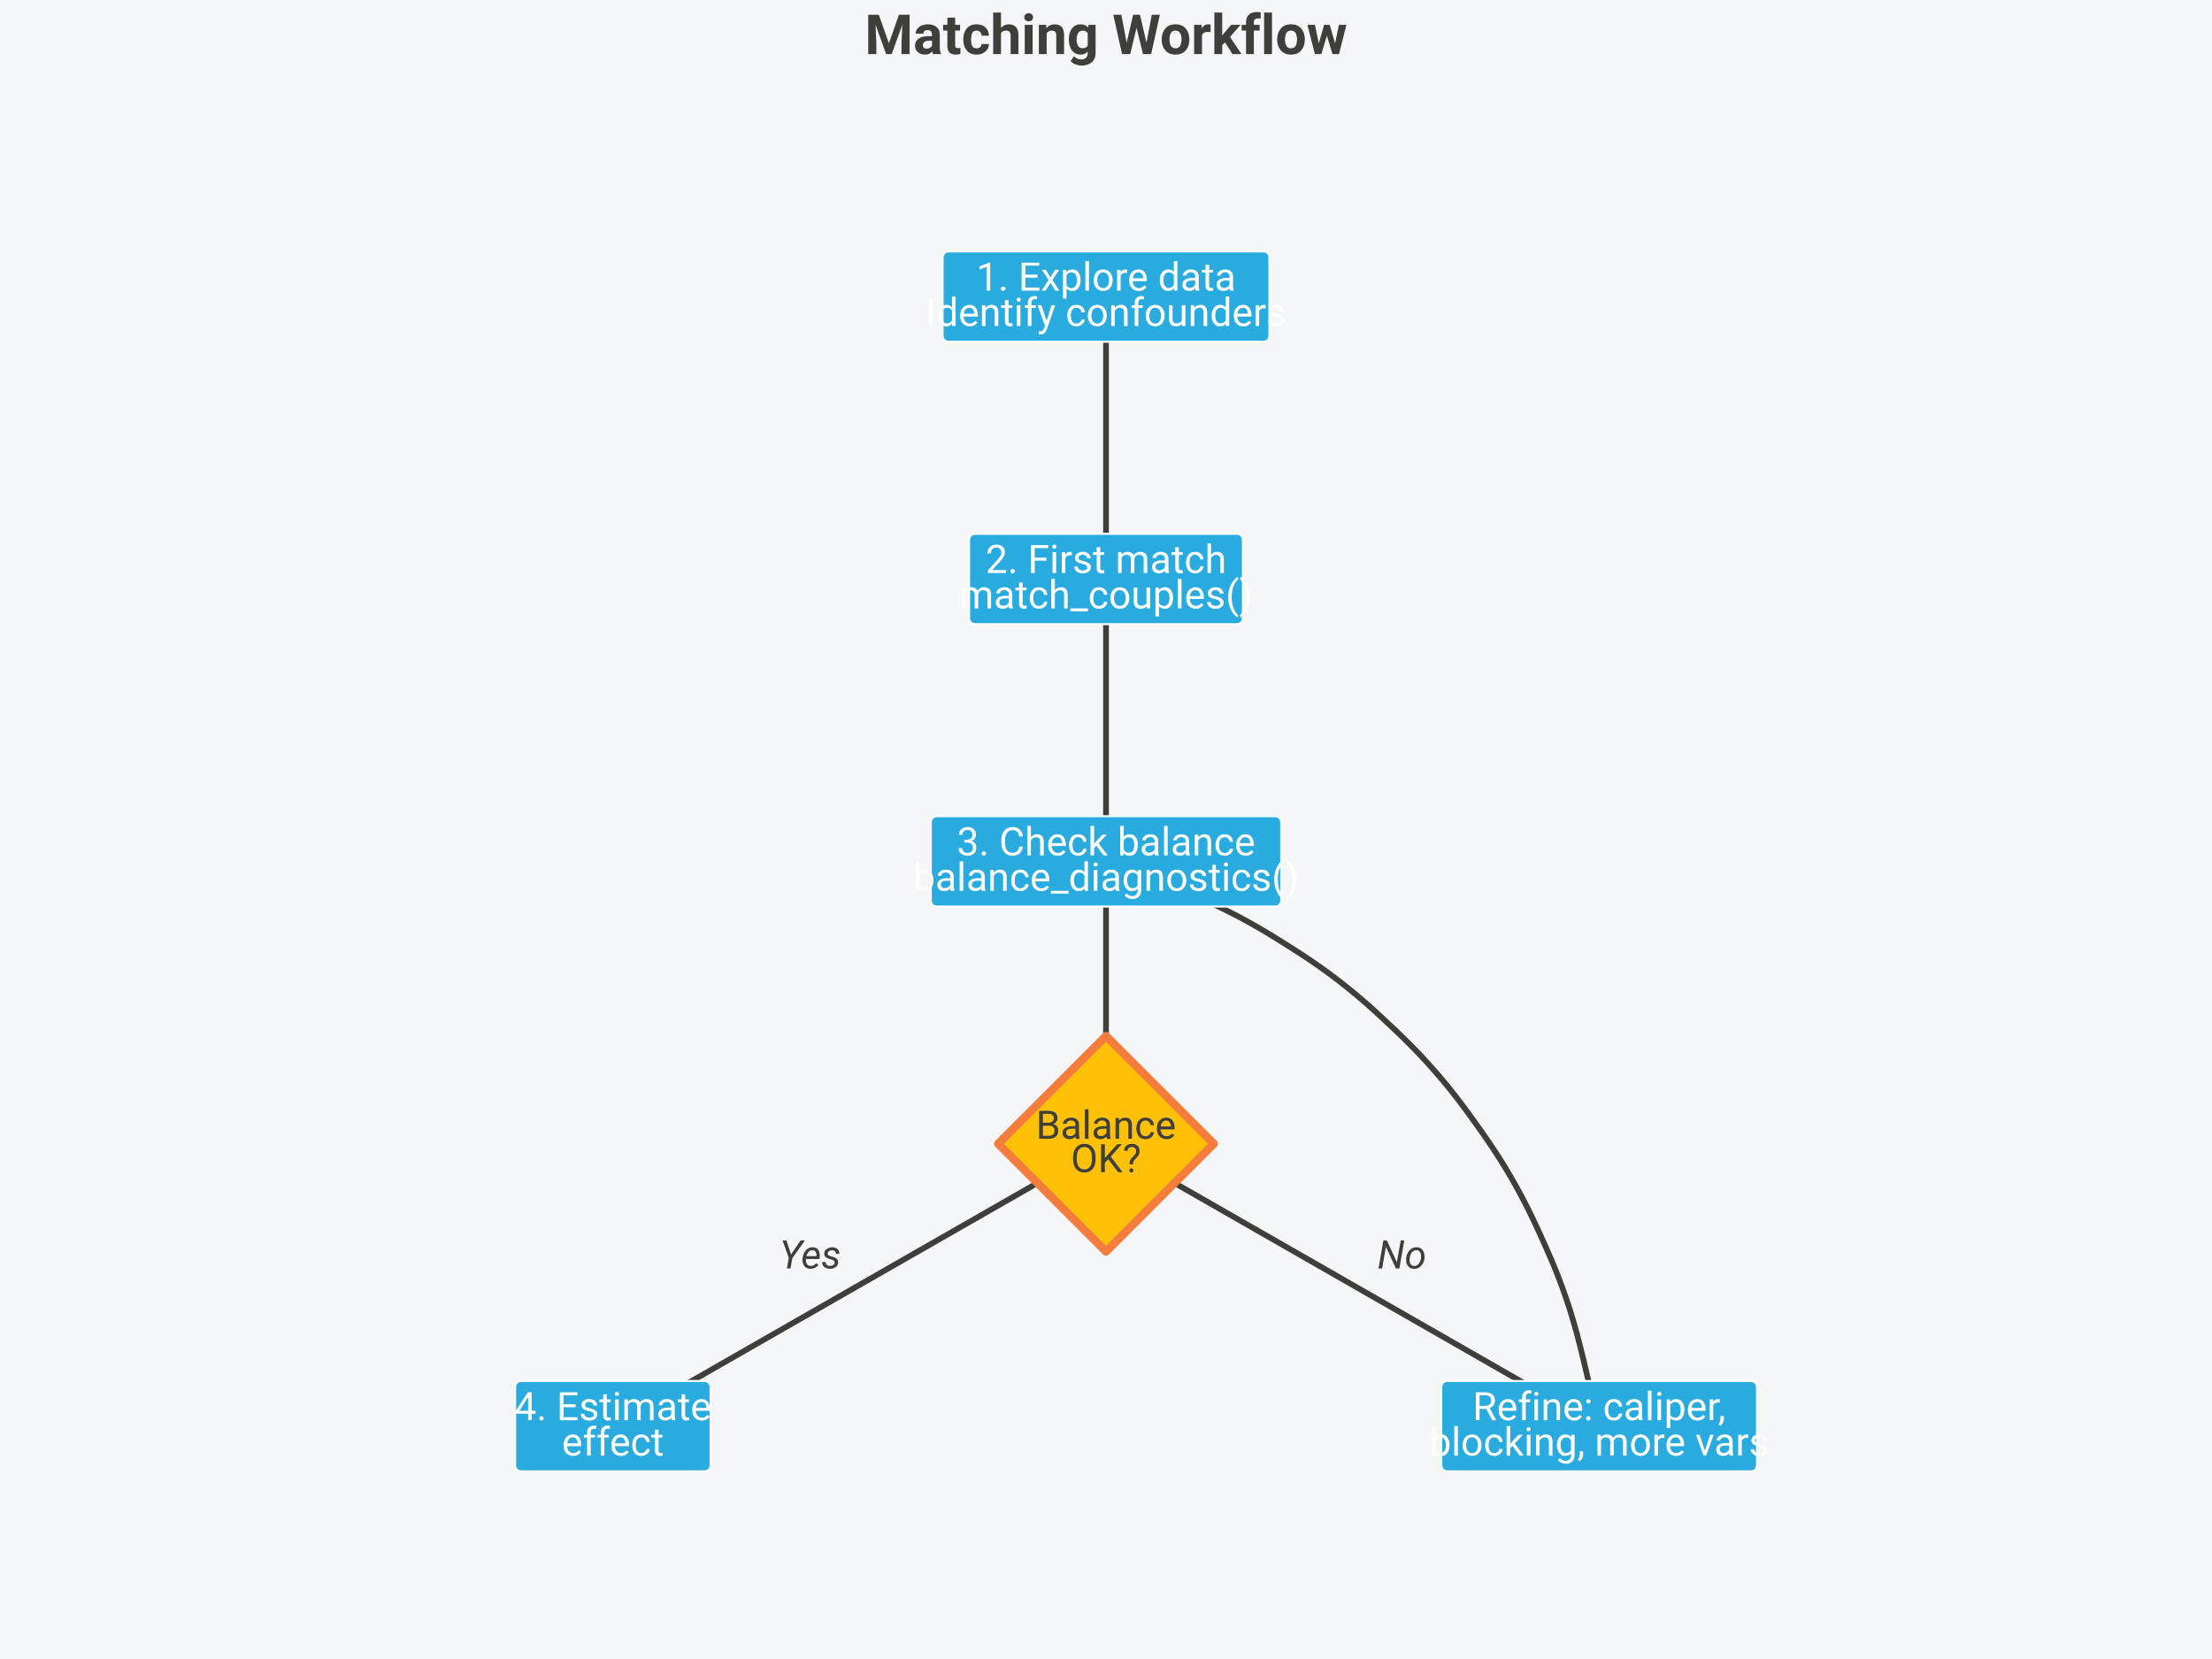
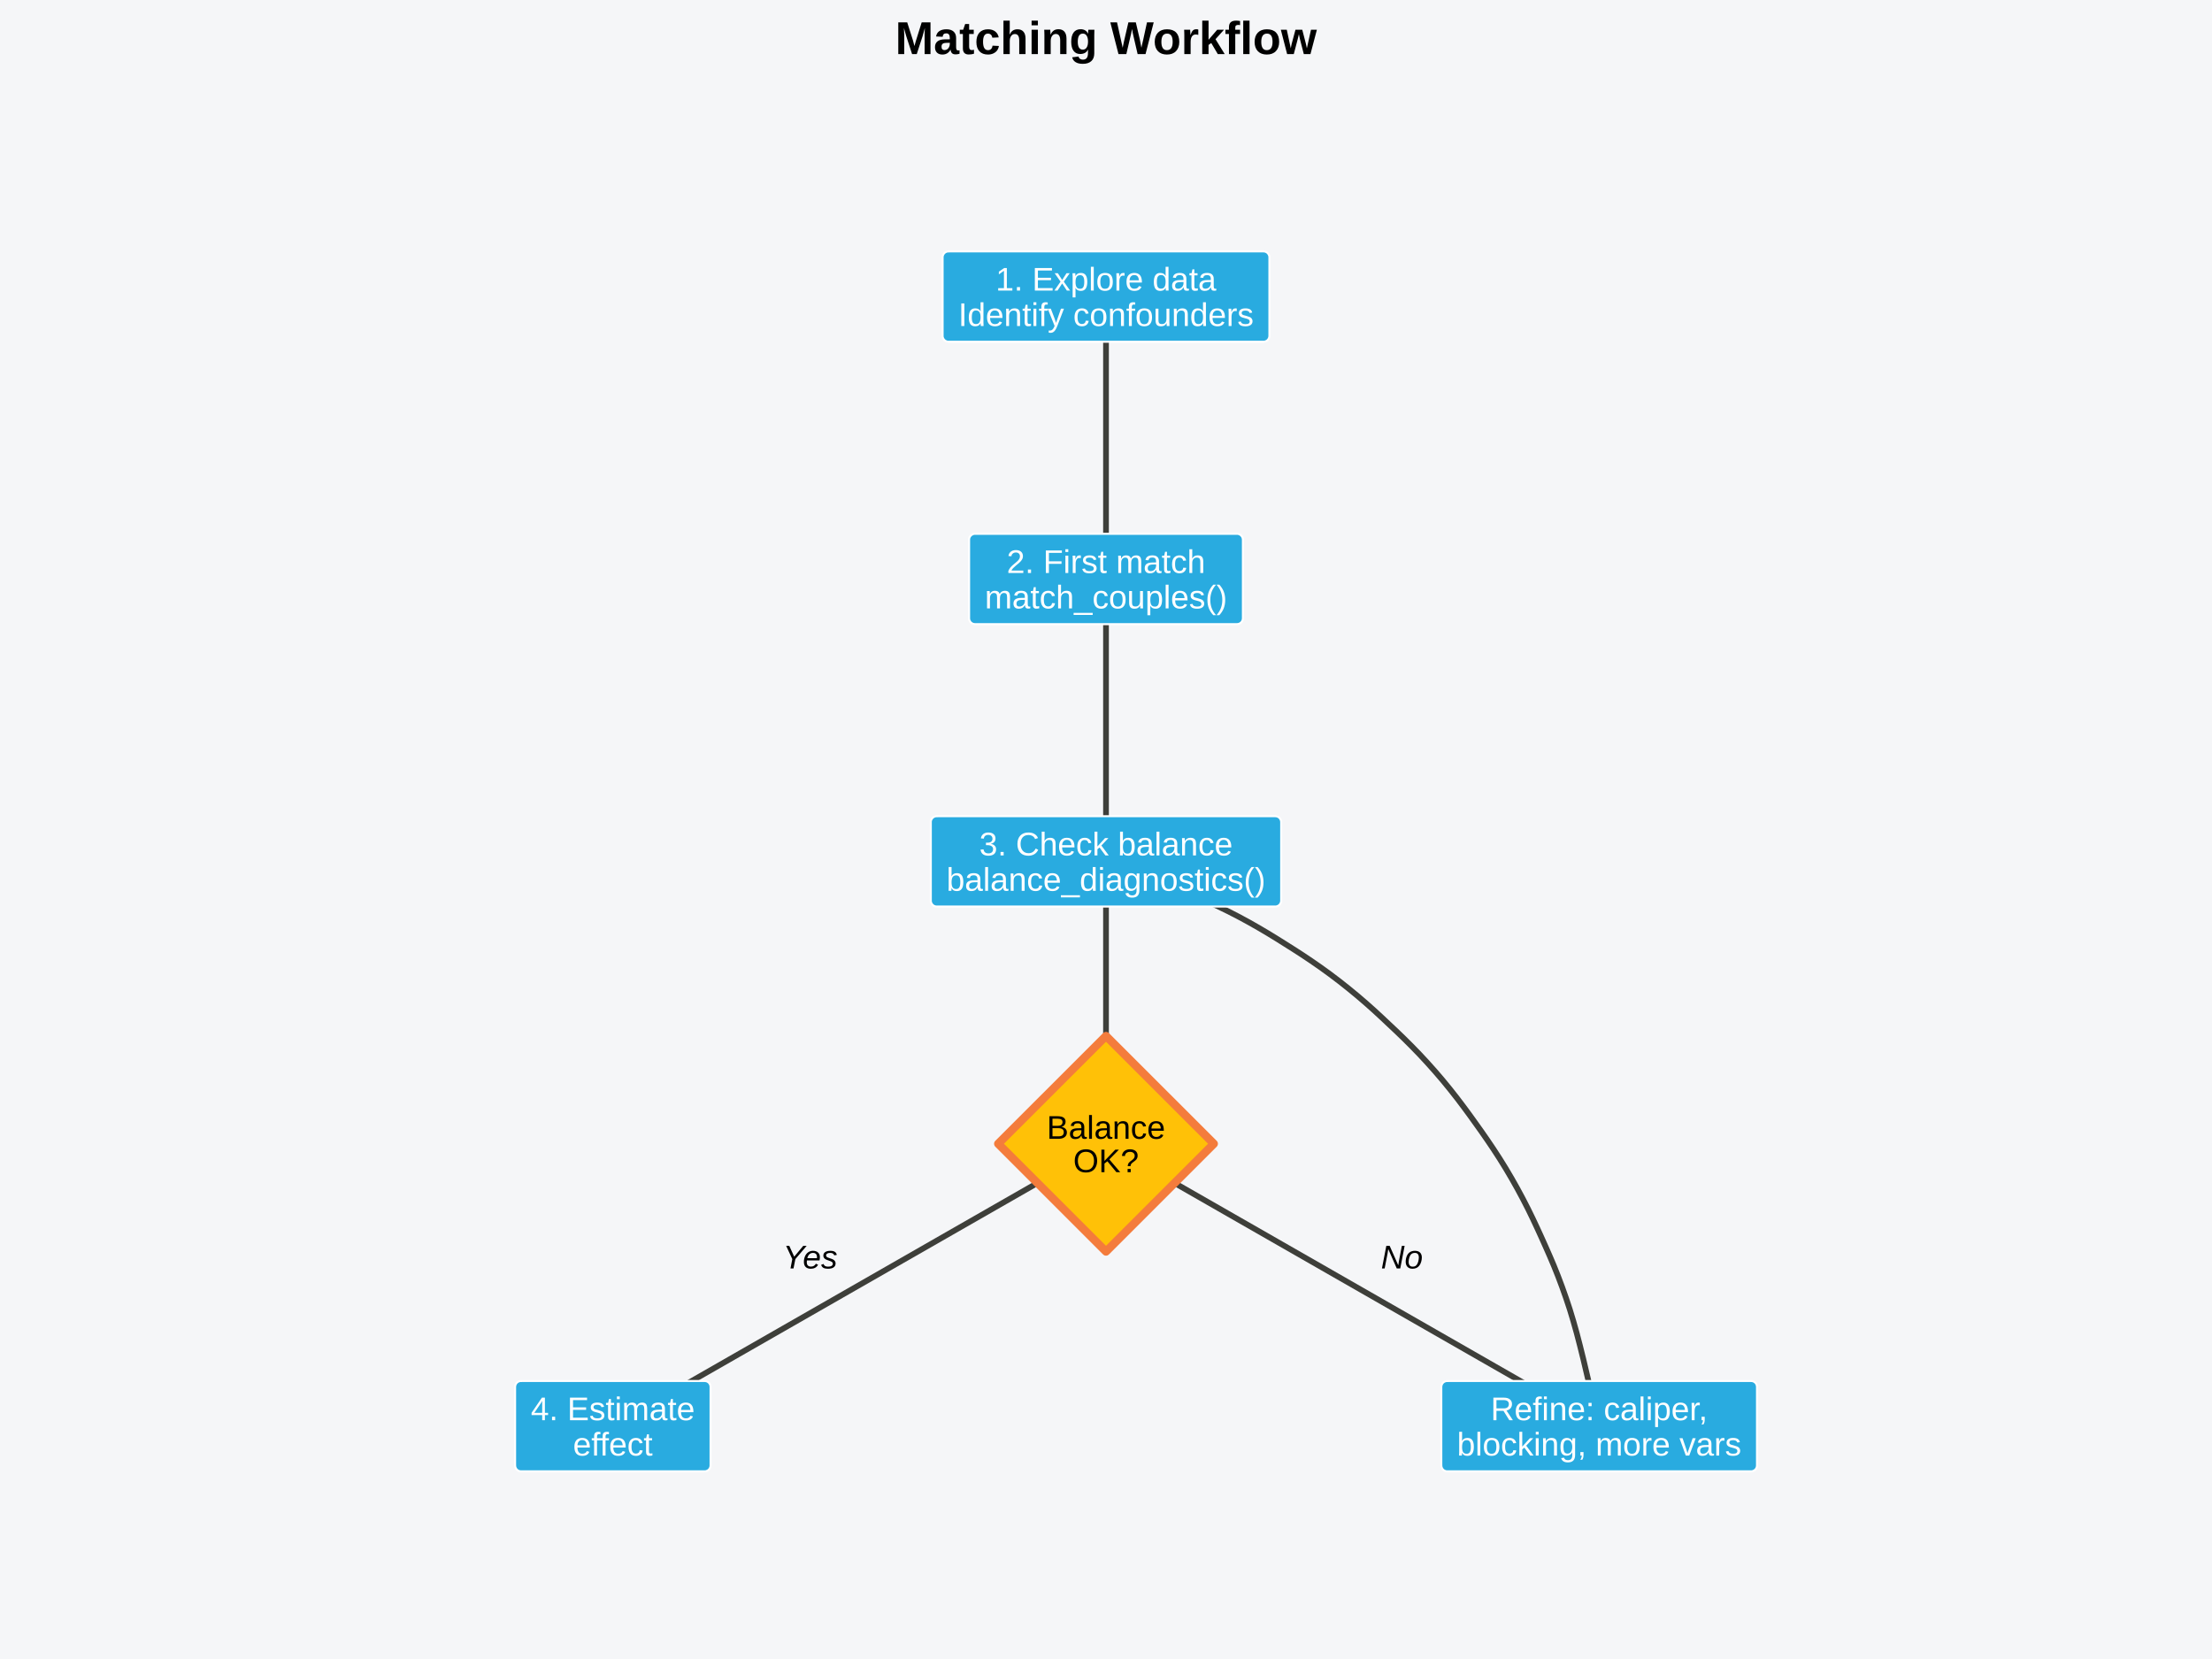
<svg xmlns="http://www.w3.org/2000/svg" width="576.00pt" height="432.00pt" viewBox="0 0 576.00 432.00">
  <g class="svglite">
    <defs>
      <style type="text/css">
-     /* theme-aware-processed */
-     .svglite line, .svglite polyline, .svglite polygon, .svglite path, .svglite circle {
+     .svglite line, .svglite polyline, .svglite polygon, .svglite path, .svglite rect, .svglite circle {
      fill: none;
-       stroke: #3E3F3A;
-       stroke-linecap: round;
-       stroke-linejoin: round;
-       stroke-miterlimit: 10.00;
-     }
-     .svglite &gt; g &gt; rect {
-       fill: none;
-       stroke: #3E3F3A;
+       stroke: #000000;
      stroke-linecap: round;
      stroke-linejoin: round;
      stroke-miterlimit: 10.00;
    }
    .svglite text {
      white-space: pre;
-       fill: #3E3F3A;
    }
    .svglite g.glyphgroup path {
      fill: inherit;
      stroke: none;
    }
  </style>
    </defs>
    <rect width="100%" height="100%" style="stroke: none; fill: #F5F6F8;" />
    <defs>
      <clipPath id="cpMC4wMHw1NzYuMDB8MC4wMHw0MzIuMDA=">
        <rect x="0.00" y="0.00" width="576.00" height="432.00" />
      </clipPath>
    </defs>
    <g clip-path="url(#cpMC4wMHw1NzYuMDB8MC4wMHw0MzIuMDA=)">
-       <rect x="0.00" y="0" width="576.00" height="432.00" style="stroke-width: 1.07; stroke: none;" /> fill: #F5F6F8;' /&gt; fill: #F5F6F8;' /&gt; fill: #F5F6F8;' /&gt;
- </g>
+       <rect x="0.00" y="0" width="576.00" height="432.00" style="stroke-width: 1.07; stroke: none;" />
+     </g>
    <defs>
      <clipPath id="cpNS40OHw1NzAuNTJ8MjIuMDh8NDI2LjUy">
        <rect x="5.48" y="22.08" width="565.04" height="404.44" />
      </clipPath>
    </defs>
    <g clip-path="url(#cpNS40OHw1NzAuNTJ8MjIuMDh8NDI2LjUy)">
-       <rect x="5.48" y="22.08" width="565.04" height="404.44" style="stroke-width: 1.07; stroke: none;" /> fill: #F5F6F8;' /&gt; fill: #F5F6F8;' /&gt; fill: #F5F6F8;' /&gt;
- <line x1="288.00" y1="77.23" x2="288.00" y2="150.76" style="stroke-width: 1.49; stroke: #3E3F3A; stroke-linecap: butt;" />
+       <rect x="5.48" y="22.08" width="565.04" height="404.44" style="stroke-width: 1.07; stroke: none;" />
+       <line x1="288.00" y1="77.23" x2="288.00" y2="150.76" style="stroke-width: 1.49; stroke: #3E3F3A; stroke-linecap: butt;" />
      <polygon points="285.87,147.08 288.00,150.76 290.13,147.08 " style="stroke-width: 1.49; stroke: #3E3F3A; stroke-linecap: butt; fill: #3E3F3A;" />
      <line x1="288.00" y1="150.76" x2="288.00" y2="224.30" style="stroke-width: 1.49; stroke: #3E3F3A; stroke-linecap: butt;" />
      <polygon points="285.87,220.62 288.00,224.30 290.13,220.62 " style="stroke-width: 1.49; stroke: #3E3F3A; stroke-linecap: butt; fill: #3E3F3A;" />
      <line x1="288.00" y1="224.30" x2="288.00" y2="297.83" style="stroke-width: 1.49; stroke: #3E3F3A; stroke-linecap: butt;" />
      <polygon points="285.87,294.15 288.00,297.83 290.13,294.15 " style="stroke-width: 1.49; stroke: #3E3F3A; stroke-linecap: butt; fill: #3E3F3A;" />
      <line x1="288.00" y1="297.83" x2="159.58" y2="371.37" style="stroke-width: 1.49; stroke: #3E3F3A; stroke-linecap: butt;" />
      <polygon points="161.72,367.69 159.58,371.37 163.83,371.38 " style="stroke-width: 1.49; stroke: #3E3F3A; stroke-linecap: butt; fill: #3E3F3A;" />
      <line x1="288.00" y1="297.83" x2="416.42" y2="371.37" style="stroke-width: 1.49; stroke: #3E3F3A; stroke-linecap: butt;" />
      <polygon points="412.17,371.38 416.42,371.37 414.28,367.69 " style="stroke-width: 1.49; stroke: #3E3F3A; stroke-linecap: butt; fill: #3E3F3A;" />
      <polyline points="416.42,371.37 416.39,371.23 416.18,370.37 415.72,368.40 415.00,365.38 414.12,361.66 413.19,357.73 412.30,353.94 411.42,350.40 410.56,347.09 409.68,343.97 408.77,340.96 407.83,338.12 406.79,335.18 405.71,332.31 404.61,329.56 403.50,326.95 402.42,324.50 401.37,322.16 400.30,319.82 399.16,317.39 397.92,314.84 396.56,312.19 395.11,309.49 393.66,306.92 392.08,304.24 390.46,301.63 388.84,299.14 387.26,296.80 385.73,294.60 384.24,292.51 382.74,290.42 381.15,288.26 379.44,286.00 377.60,283.66 375.65,281.28 373.73,279.04 371.66,276.72 369.57,274.47 367.50,272.34 365.50,270.35 363.57,268.49 361.70,266.73 359.83,264.97 357.86,263.15 355.74,261.26 353.48,259.32 351.11,257.37 348.80,255.54 346.32,253.66 343.83,251.86 341.39,250.17 339.04,248.60 336.79,247.15 334.62,245.78 332.44,244.41 330.15,243.01 327.71,241.57 325.12,240.10 322.42,238.64 319.79,237.29 316.99,235.93 314.14,234.62 311.16,233.33 307.98,232.02 304.58,230.68 300.94,229.28 297.17,227.83 293.62,226.46 290.75,225.36 288.91,224.65 288.12,224.34 288.00,224.30 " style="stroke-width: 1.49; stroke: #3E3F3A; stroke-linecap: butt;" />
      <polygon points="292.20,223.64 288.00,224.30 290.67,227.60 " style="stroke-width: 1.49; stroke: #3E3F3A; stroke-linecap: butt; fill: #3E3F3A;" />
-       <text x="210.95" y="330.30" text-anchor="middle" style="font-size: 0.854em; font-style: italic; font-family: &quot;Roboto&quot;, -apple-system, BlinkMacSystemFont, &quot;Segoe UI&quot;, system-ui, sans-serif;">Yes</text>
-       <text x="365.05" y="330.30" text-anchor="middle" style="font-size: 0.854em; font-style: italic; font-family: &quot;Roboto&quot;, -apple-system, BlinkMacSystemFont, &quot;Segoe UI&quot;, system-ui, sans-serif;">No</text>
+       <text x="210.95" y="330.30" text-anchor="middle" style="font-size: 8.54px; font-style: italic; font-family: &quot;Arial&quot;;" textLength="14.23px" lengthAdjust="spacingAndGlyphs">Yes</text>
+       <text x="365.05" y="330.30" text-anchor="middle" style="font-size: 8.54px; font-style: italic; font-family: &quot;Arial&quot;;" textLength="10.91px" lengthAdjust="spacingAndGlyphs">No</text>
      <polygon points="246.99,88.99 329.01,88.99 328.95,88.99 329.20,88.98 329.44,88.93 329.67,88.84 329.89,88.72 330.08,88.56 330.24,88.38 330.37,88.17 330.47,87.94 330.53,87.70 330.55,87.45 330.55,87.45 330.55,67.00 330.55,67.00 330.53,66.75 330.47,66.51 330.37,66.29 330.24,66.08 330.08,65.89 329.89,65.74 329.67,65.61 329.44,65.52 329.20,65.48 329.01,65.46 246.99,65.46 247.17,65.48 246.92,65.47 246.68,65.50 246.44,65.56 246.22,65.67 246.01,65.81 245.84,65.98 245.69,66.18 245.57,66.40 245.49,66.63 245.45,66.88 245.45,67.00 245.45,87.45 245.45,87.33 245.45,87.58 245.49,87.82 245.57,88.06 245.69,88.27 245.84,88.47 246.01,88.64 246.22,88.78 246.44,88.89 246.68,88.96 246.92,88.99 " style="stroke-width: 0.53; stroke: #FFFFFF; fill: #29ABE0;" />
-       <text x="288.00" y="75.67" text-anchor="middle" style="font-size: 0.854em;fill: #FFFFFF; font-family: &quot;Roboto&quot;, -apple-system, BlinkMacSystemFont, &quot;Segoe UI&quot;, system-ui, sans-serif;">1. Explore data</text>
-       <text x="288.00" y="84.89" text-anchor="middle" style="font-size: 0.854em;fill: #FFFFFF; font-family: &quot;Roboto&quot;, -apple-system, BlinkMacSystemFont, &quot;Segoe UI&quot;, system-ui, sans-serif;">Identify confounders</text>
+       <text x="288.00" y="75.67" text-anchor="middle" style="font-size: 8.54px;fill: #FFFFFF; font-family: &quot;Arial&quot;;" textLength="57.44px" lengthAdjust="spacingAndGlyphs">1. Explore data</text>
+       <text x="288.00" y="84.89" text-anchor="middle" style="font-size: 8.54px;fill: #FFFFFF; font-family: &quot;Arial&quot;;" textLength="76.91px" lengthAdjust="spacingAndGlyphs">Identify confounders</text>
      <polygon points="253.88,162.53 322.12,162.53 322.05,162.52 322.30,162.51 322.54,162.46 322.77,162.38 322.99,162.25 323.18,162.10 323.34,161.91 323.48,161.70 323.57,161.48 323.63,161.24 323.65,160.99 323.65,160.99 323.65,140.54 323.65,140.54 323.63,140.29 323.57,140.05 323.48,139.82 323.34,139.61 323.18,139.43 322.99,139.27 322.77,139.15 322.54,139.06 322.30,139.01 322.12,139.00 253.88,139.00 254.07,139.01 253.82,139.00 253.58,139.03 253.34,139.10 253.12,139.21 252.91,139.35 252.73,139.52 252.59,139.72 252.47,139.93 252.39,140.17 252.35,140.41 252.35,140.54 252.35,160.99 252.35,160.87 252.35,161.11 252.39,161.36 252.47,161.59 252.59,161.81 252.73,162.01 252.91,162.18 253.12,162.32 253.34,162.43 253.58,162.49 253.82,162.52 " style="stroke-width: 0.53; stroke: #FFFFFF; fill: #29ABE0;" />
-       <text x="288.00" y="149.21" text-anchor="middle" style="font-size: 0.854em;fill: #FFFFFF; font-family: &quot;Roboto&quot;, -apple-system, BlinkMacSystemFont, &quot;Segoe UI&quot;, system-ui, sans-serif;">2. First match</text>
-       <text x="288.00" y="158.43" text-anchor="middle" style="font-size: 0.854em;fill: #FFFFFF; font-family: &quot;Roboto&quot;, -apple-system, BlinkMacSystemFont, &quot;Segoe UI&quot;, system-ui, sans-serif;">match_couples()</text>
+       <text x="288.00" y="149.21" text-anchor="middle" style="font-size: 8.54px;fill: #FFFFFF; font-family: &quot;Arial&quot;;" textLength="51.72px" lengthAdjust="spacingAndGlyphs">2. First match</text>
+       <text x="288.00" y="158.43" text-anchor="middle" style="font-size: 8.54px;fill: #FFFFFF; font-family: &quot;Arial&quot;;" textLength="63.11px" lengthAdjust="spacingAndGlyphs">match_couples()</text>
      <polygon points="243.92,236.06 332.08,236.06 332.02,236.06 332.27,236.05 332.51,236.00 332.74,235.91 332.96,235.79 333.15,235.63 333.31,235.45 333.44,235.24 333.54,235.01 333.60,234.77 333.62,234.52 333.62,234.52 333.62,214.07 333.62,214.07 333.60,213.83 333.54,213.59 333.44,213.36 333.31,213.15 333.15,212.96 332.96,212.81 332.74,212.68 332.51,212.60 332.27,212.55 332.08,212.54 243.92,212.54 244.10,212.55 243.85,212.54 243.61,212.57 243.37,212.64 243.15,212.74 242.94,212.88 242.77,213.05 242.62,213.25 242.50,213.47 242.42,213.70 242.38,213.95 242.38,214.07 242.38,234.52 242.38,234.40 242.38,234.65 242.42,234.89 242.50,235.13 242.62,235.35 242.77,235.54 242.94,235.71 243.15,235.86 243.37,235.96 243.61,236.03 243.85,236.06 " style="stroke-width: 0.53; stroke: #FFFFFF; fill: #29ABE0;" />
-       <text x="288.00" y="222.75" text-anchor="middle" style="font-size: 0.854em;fill: #FFFFFF; font-family: &quot;Roboto&quot;, -apple-system, BlinkMacSystemFont, &quot;Segoe UI&quot;, system-ui, sans-serif;">3. Check balance</text>
-       <text x="288.00" y="231.96" text-anchor="middle" style="font-size: 0.854em;fill: #FFFFFF; font-family: &quot;Roboto&quot;, -apple-system, BlinkMacSystemFont, &quot;Segoe UI&quot;, system-ui, sans-serif;">balance_diagnostics()</text>
+       <text x="288.00" y="222.75" text-anchor="middle" style="font-size: 8.54px;fill: #FFFFFF; font-family: &quot;Arial&quot;;" textLength="65.97px" lengthAdjust="spacingAndGlyphs">3. Check balance</text>
+       <text x="288.00" y="231.96" text-anchor="middle" style="font-size: 8.54px;fill: #FFFFFF; font-family: &quot;Arial&quot;;" textLength="83.05px" lengthAdjust="spacingAndGlyphs">balance_diagnostics()</text>
      <polygon points="135.67,383.13 183.49,383.13 183.43,383.13 183.68,383.12 183.92,383.07 184.15,382.98 184.37,382.86 184.56,382.70 184.72,382.52 184.85,382.31 184.95,382.08 185.01,381.84 185.03,381.60 185.03,381.60 185.03,361.14 185.03,361.14 185.01,360.90 184.95,360.66 184.85,360.43 184.72,360.22 184.56,360.03 184.37,359.88 184.15,359.75 183.92,359.67 183.68,359.62 183.49,359.61 135.67,359.61 135.85,359.62 135.61,359.61 135.36,359.64 135.12,359.71 134.90,359.81 134.70,359.95 134.52,360.12 134.37,360.32 134.26,360.54 134.18,360.77 134.14,361.02 134.13,361.14 134.13,381.60 134.14,381.47 134.14,381.72 134.18,381.96 134.26,382.20 134.37,382.42 134.52,382.61 134.70,382.79 134.90,382.93 135.12,383.03 135.36,383.10 135.61,383.13 " style="stroke-width: 0.53; stroke: #FFFFFF; fill: #29ABE0;" />
-       <text x="159.58" y="369.82" text-anchor="middle" style="font-size: 0.854em;fill: #FFFFFF; font-family: &quot;Roboto&quot;, -apple-system, BlinkMacSystemFont, &quot;Segoe UI&quot;, system-ui, sans-serif;">4. Estimate</text>
-       <text x="159.58" y="379.03" text-anchor="middle" style="font-size: 0.854em;fill: #FFFFFF; font-family: &quot;Roboto&quot;, -apple-system, BlinkMacSystemFont, &quot;Segoe UI&quot;, system-ui, sans-serif;">effect</text>
+       <text x="159.58" y="369.82" text-anchor="middle" style="font-size: 8.54px;fill: #FFFFFF; font-family: &quot;Arial&quot;;" textLength="42.70px" lengthAdjust="spacingAndGlyphs">4. Estimate</text>
+       <text x="159.58" y="379.03" text-anchor="middle" style="font-size: 8.54px;fill: #FFFFFF; font-family: &quot;Arial&quot;;" textLength="20.73px" lengthAdjust="spacingAndGlyphs">effect</text>
      <polygon points="376.85,383.13 455.99,383.13 455.93,383.13 456.17,383.12 456.41,383.07 456.65,382.98 456.86,382.86 457.05,382.70 457.22,382.52 457.35,382.31 457.44,382.08 457.50,381.84 457.52,381.60 457.52,381.60 457.52,361.14 457.52,361.14 457.50,360.90 457.44,360.66 457.35,360.43 457.22,360.22 457.05,360.03 456.86,359.88 456.65,359.75 456.41,359.67 456.17,359.62 455.99,359.61 376.85,359.61 377.04,359.62 376.79,359.61 376.54,359.64 376.31,359.71 376.08,359.81 375.88,359.95 375.70,360.12 375.55,360.32 375.44,360.54 375.36,360.77 375.32,361.02 375.31,361.14 375.31,381.60 375.32,381.47 375.32,381.72 375.36,381.96 375.44,382.20 375.55,382.42 375.70,382.61 375.88,382.79 376.08,382.93 376.31,383.03 376.54,383.10 376.79,383.13 " style="stroke-width: 0.53; stroke: #FFFFFF; fill: #29ABE0;" />
-       <text x="416.42" y="369.82" text-anchor="middle" style="font-size: 0.854em;fill: #FFFFFF; font-family: &quot;Roboto&quot;, -apple-system, BlinkMacSystemFont, &quot;Segoe UI&quot;, system-ui, sans-serif;">Refine: caliper,</text>
-       <text x="416.42" y="379.03" text-anchor="middle" style="font-size: 0.854em;fill: #FFFFFF; font-family: &quot;Roboto&quot;, -apple-system, BlinkMacSystemFont, &quot;Segoe UI&quot;, system-ui, sans-serif;">blocking, more vars</text>
+       <text x="416.42" y="369.82" text-anchor="middle" style="font-size: 8.54px;fill: #FFFFFF; font-family: &quot;Arial&quot;;" textLength="56.47px" lengthAdjust="spacingAndGlyphs">Refine: caliper,</text>
+       <text x="416.42" y="379.03" text-anchor="middle" style="font-size: 8.54px;fill: #FFFFFF; font-family: &quot;Arial&quot;;" textLength="74.02px" lengthAdjust="spacingAndGlyphs">blocking, more vars</text>
      <polygon points="288.00,325.91 316.08,297.83 288.00,269.76 259.92,297.83 " style="stroke-width: 2.13; stroke: #F47C3C; fill: #FFC107;" />
-       <text x="288.00" y="296.54" text-anchor="middle" style="font-size: 0.854em; font-family: &quot;Roboto&quot;, -apple-system, BlinkMacSystemFont, &quot;Segoe UI&quot;, system-ui, sans-serif;">Balance</text>
-       <text x="288.00" y="305.24" text-anchor="middle" style="font-size: 0.854em; font-family: &quot;Roboto&quot;, -apple-system, BlinkMacSystemFont, &quot;Segoe UI&quot;, system-ui, sans-serif;">OK?</text>
+       <text x="288.00" y="296.54" text-anchor="middle" style="font-size: 8.54px; font-family: &quot;Arial&quot;;" textLength="30.84px" lengthAdjust="spacingAndGlyphs">Balance</text>
+       <text x="288.00" y="305.24" text-anchor="middle" style="font-size: 8.54px; font-family: &quot;Arial&quot;;" textLength="17.08px" lengthAdjust="spacingAndGlyphs">OK?</text>
    </g>
    <g clip-path="url(#cpMC4wMHw1NzYuMDB8MC4wMHw0MzIuMDA=)">
-       <text x="288.00" y="14.08" text-anchor="middle" style="font-size: 1.2em; font-weight: bold; font-family: &quot;Roboto&quot;, -apple-system, BlinkMacSystemFont, &quot;Segoe UI&quot;, system-ui, sans-serif;">Matching Workflow</text>
+       <text x="288.00" y="14.08" text-anchor="middle" style="font-size: 12.00px; font-weight: bold; font-family: &quot;Arial&quot;;" textLength="109.75px" lengthAdjust="spacingAndGlyphs">Matching Workflow</text>
    </g>
  </g>
</svg>
